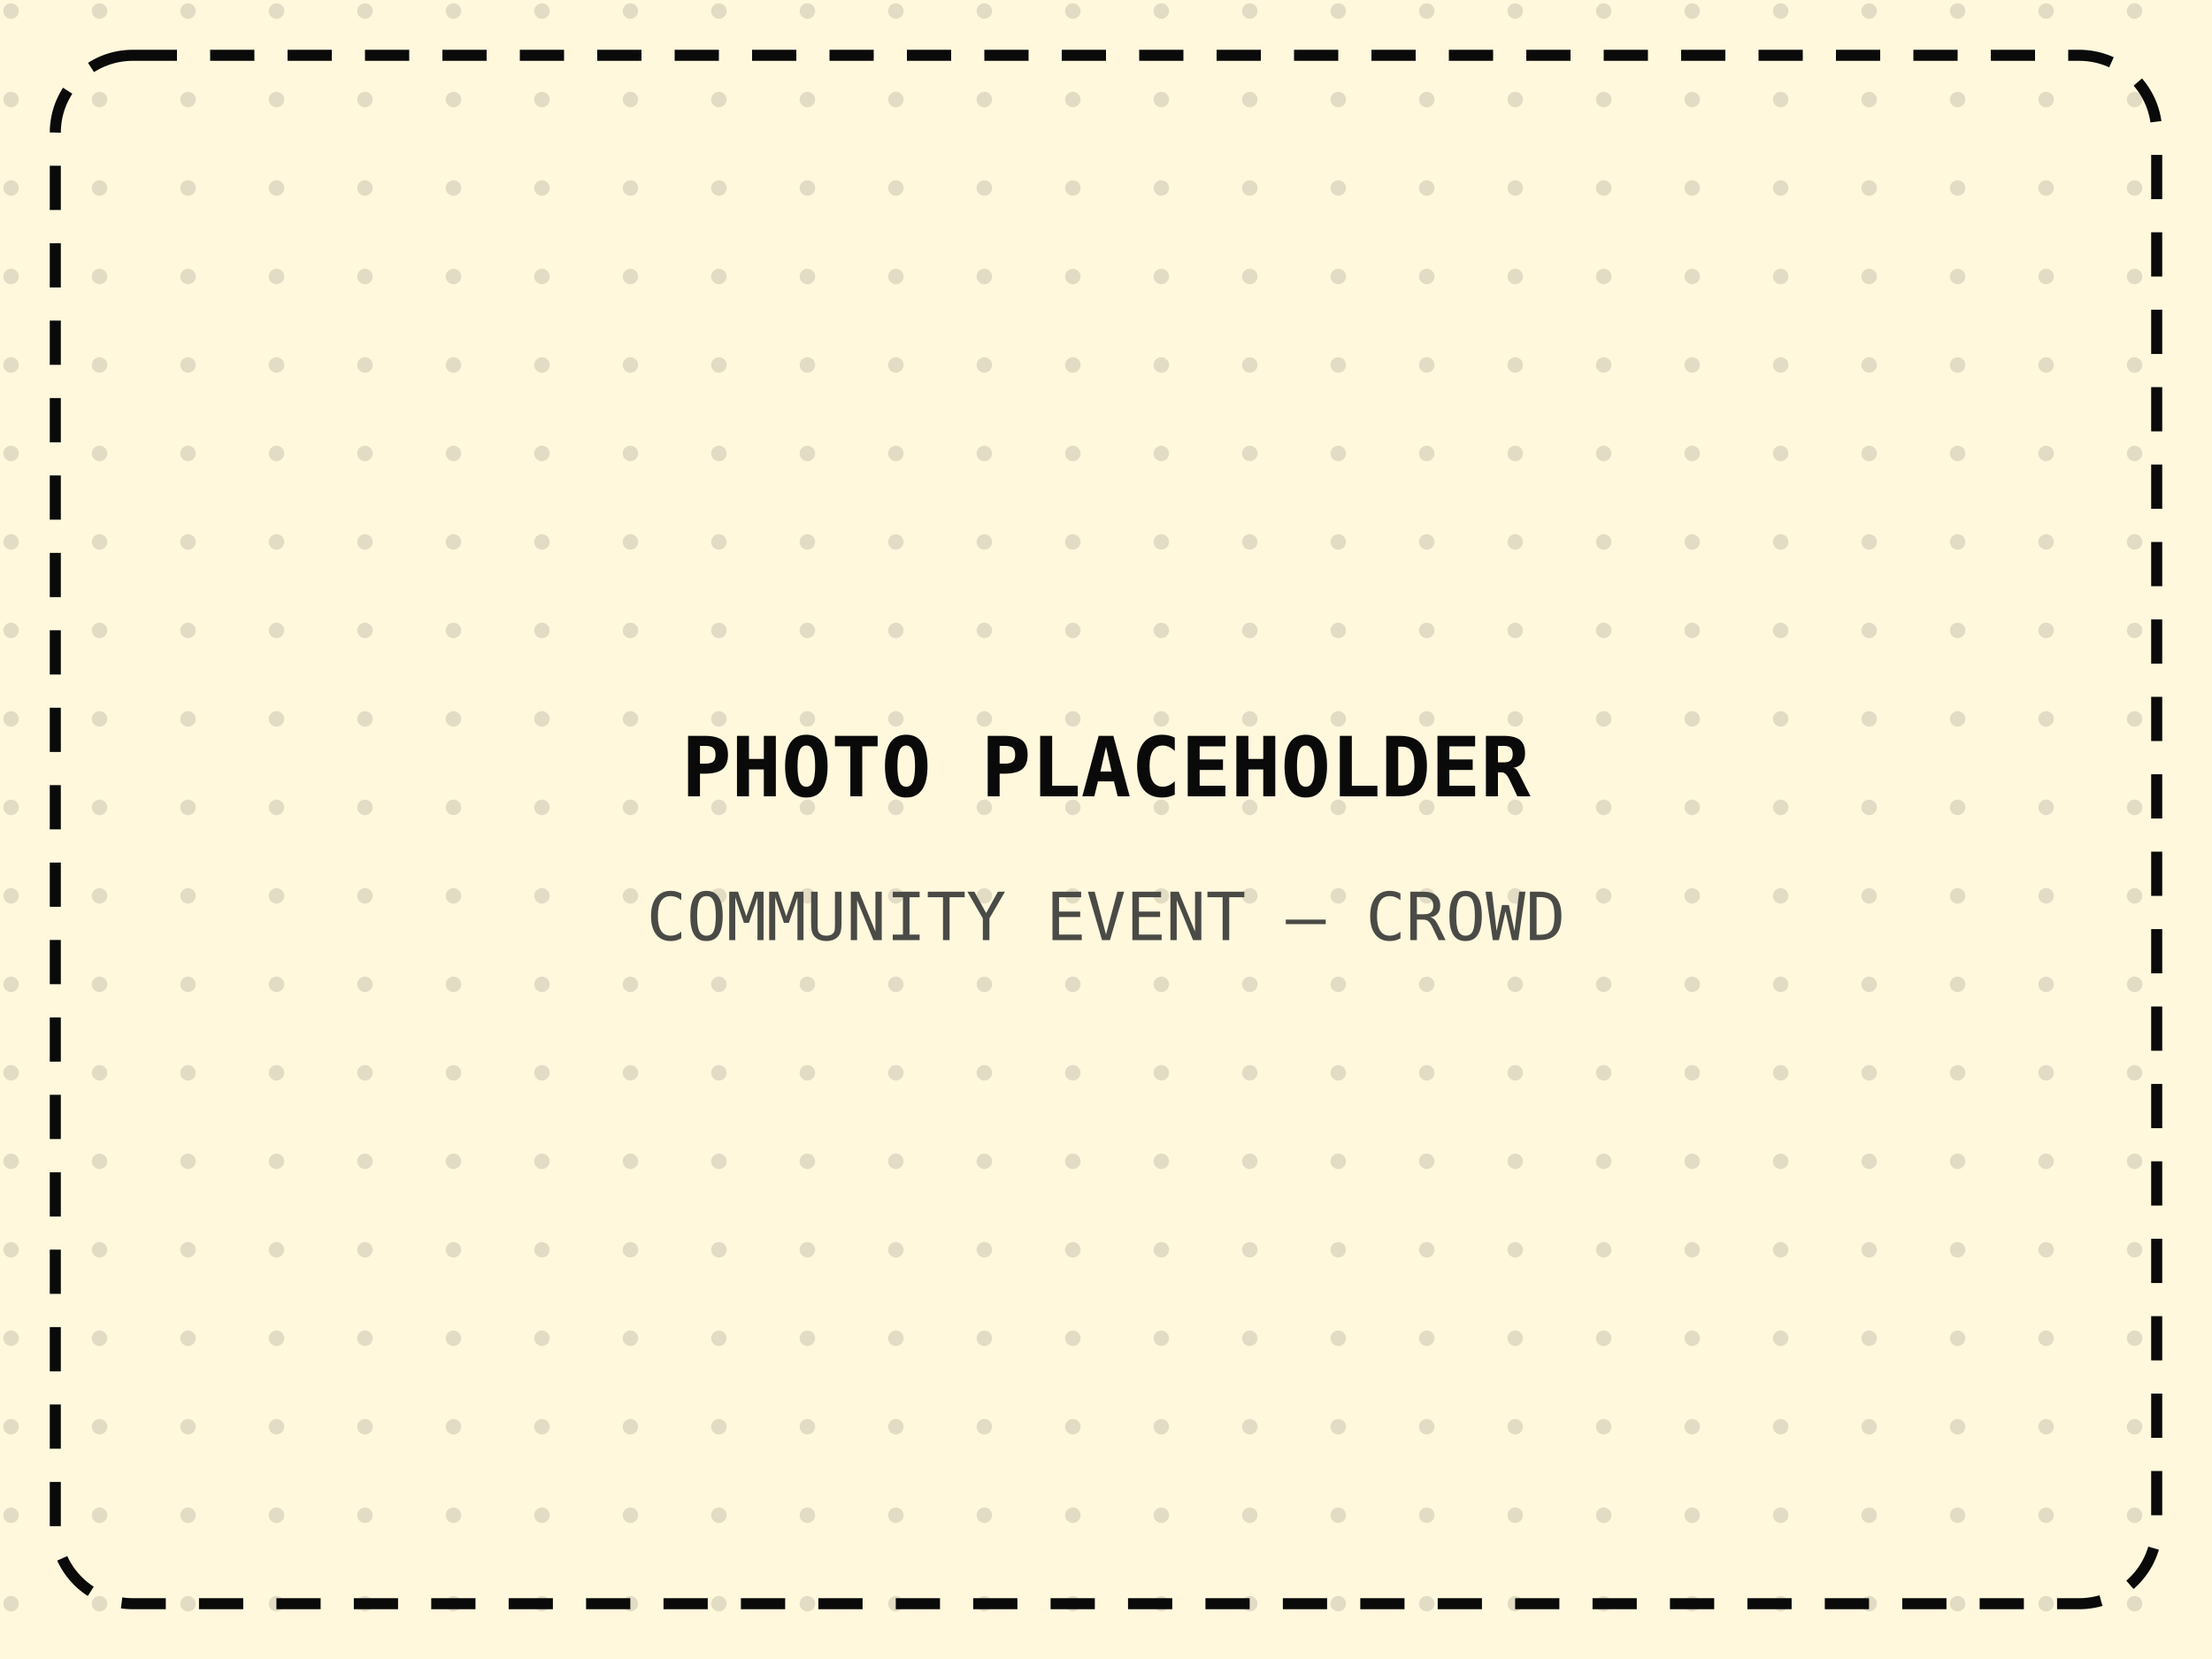
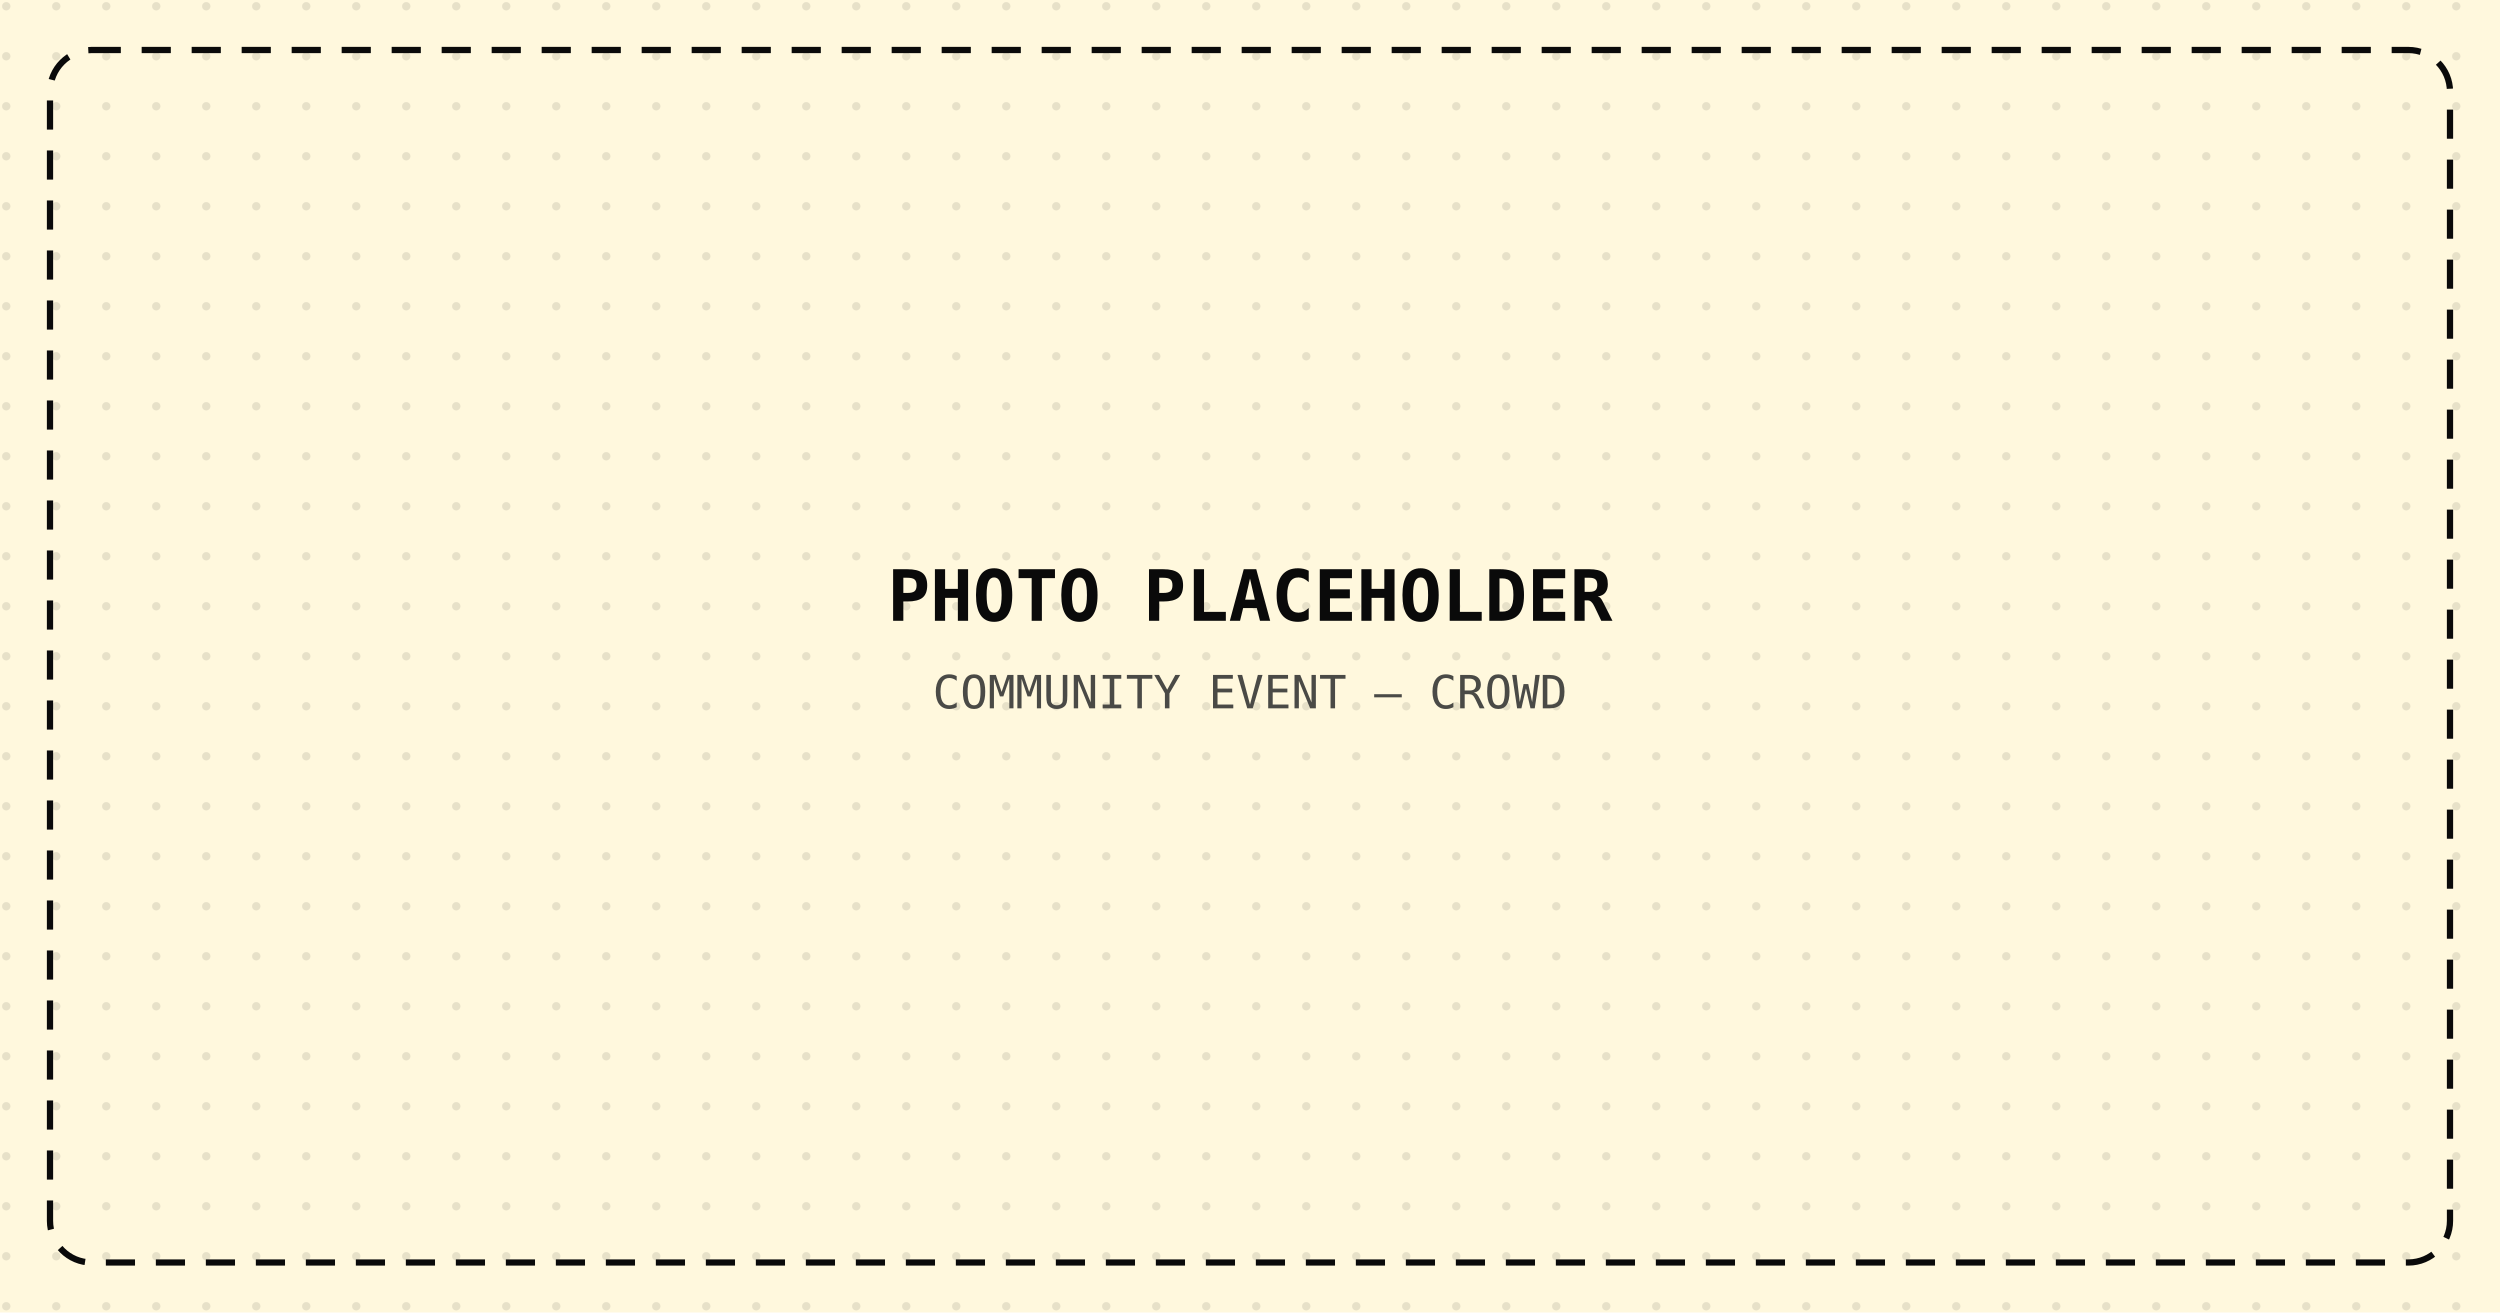
- <svg xmlns="http://www.w3.org/2000/svg" viewBox="0 0 400 300">
+ <svg xmlns="http://www.w3.org/2000/svg" viewBox="0 0 1200 630">
  <defs>
-     <pattern id="dots" width="16" height="16" patternUnits="userSpaceOnUse">
-       <circle cx="2" cy="2" r="1.4" fill="#0a0a0a" opacity="0.12" />
+     <pattern id="dots" width="24" height="24" patternUnits="userSpaceOnUse">
+       <circle cx="3" cy="3" r="2" fill="#0a0a0a" opacity="0.1" />
    </pattern>
  </defs>
-   <rect width="400" height="300" fill="#fff8dd" />
-   <rect width="400" height="300" fill="url(#dots)" />
-   <rect x="10" y="10" width="380" height="280" fill="none" stroke="#0a0a0a" stroke-width="2" stroke-dasharray="8 6" rx="14" />
-   <text x="200" y="144" font-family="monospace" font-size="15" font-weight="700" fill="#0a0a0a" text-anchor="middle">PHOTO PLACEHOLDER</text>
-   <text x="200" y="170" font-family="monospace" font-size="12" fill="#4a4a46" text-anchor="middle">COMMUNITY EVENT — CROWD</text>
+   <rect width="1200" height="630" fill="#fff8dd" />
+   <rect width="1200" height="630" fill="url(#dots)" />
+   <rect x="24" y="24" width="1152" height="582" fill="none" stroke="#0a0a0a" stroke-width="3" stroke-dasharray="14 10" rx="20" />
+   <text x="600" y="298" font-family="monospace" font-size="34" font-weight="700" fill="#0a0a0a" text-anchor="middle">PHOTO PLACEHOLDER</text>
+   <text x="600" y="340" font-family="monospace" font-size="22" fill="#4a4a46" text-anchor="middle">COMMUNITY EVENT — CROWD</text>
</svg>
